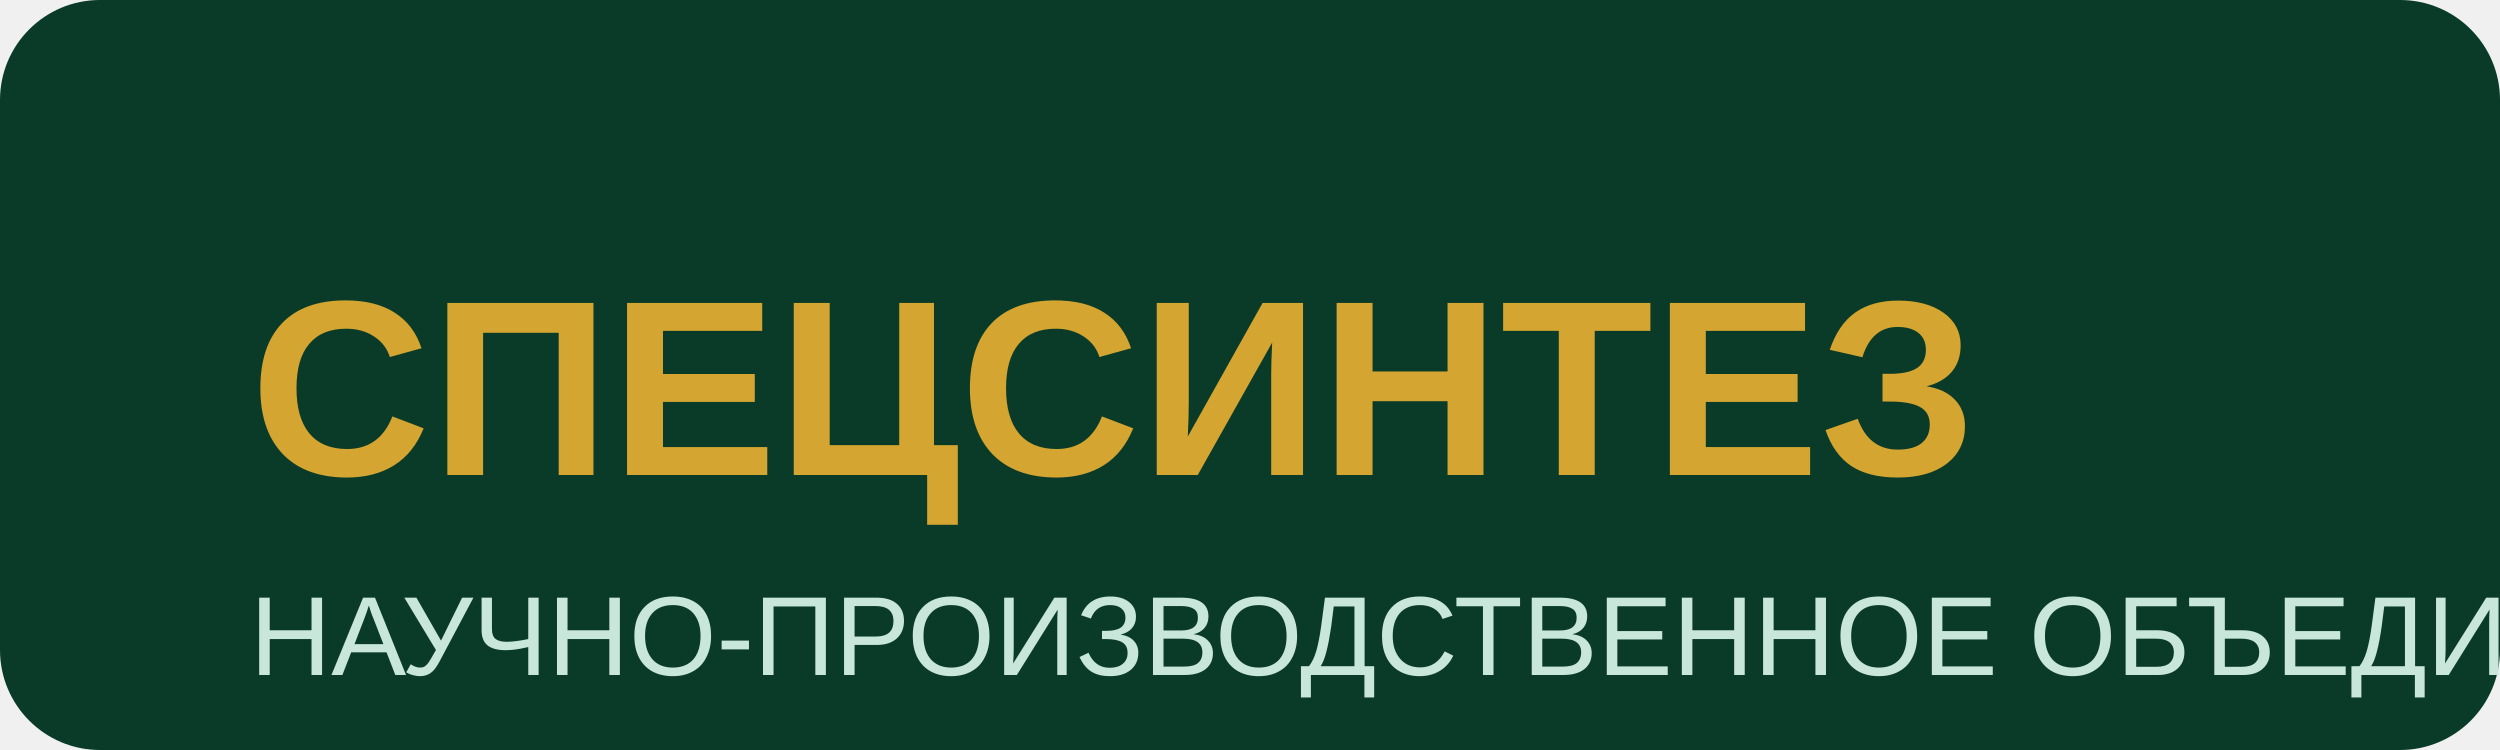
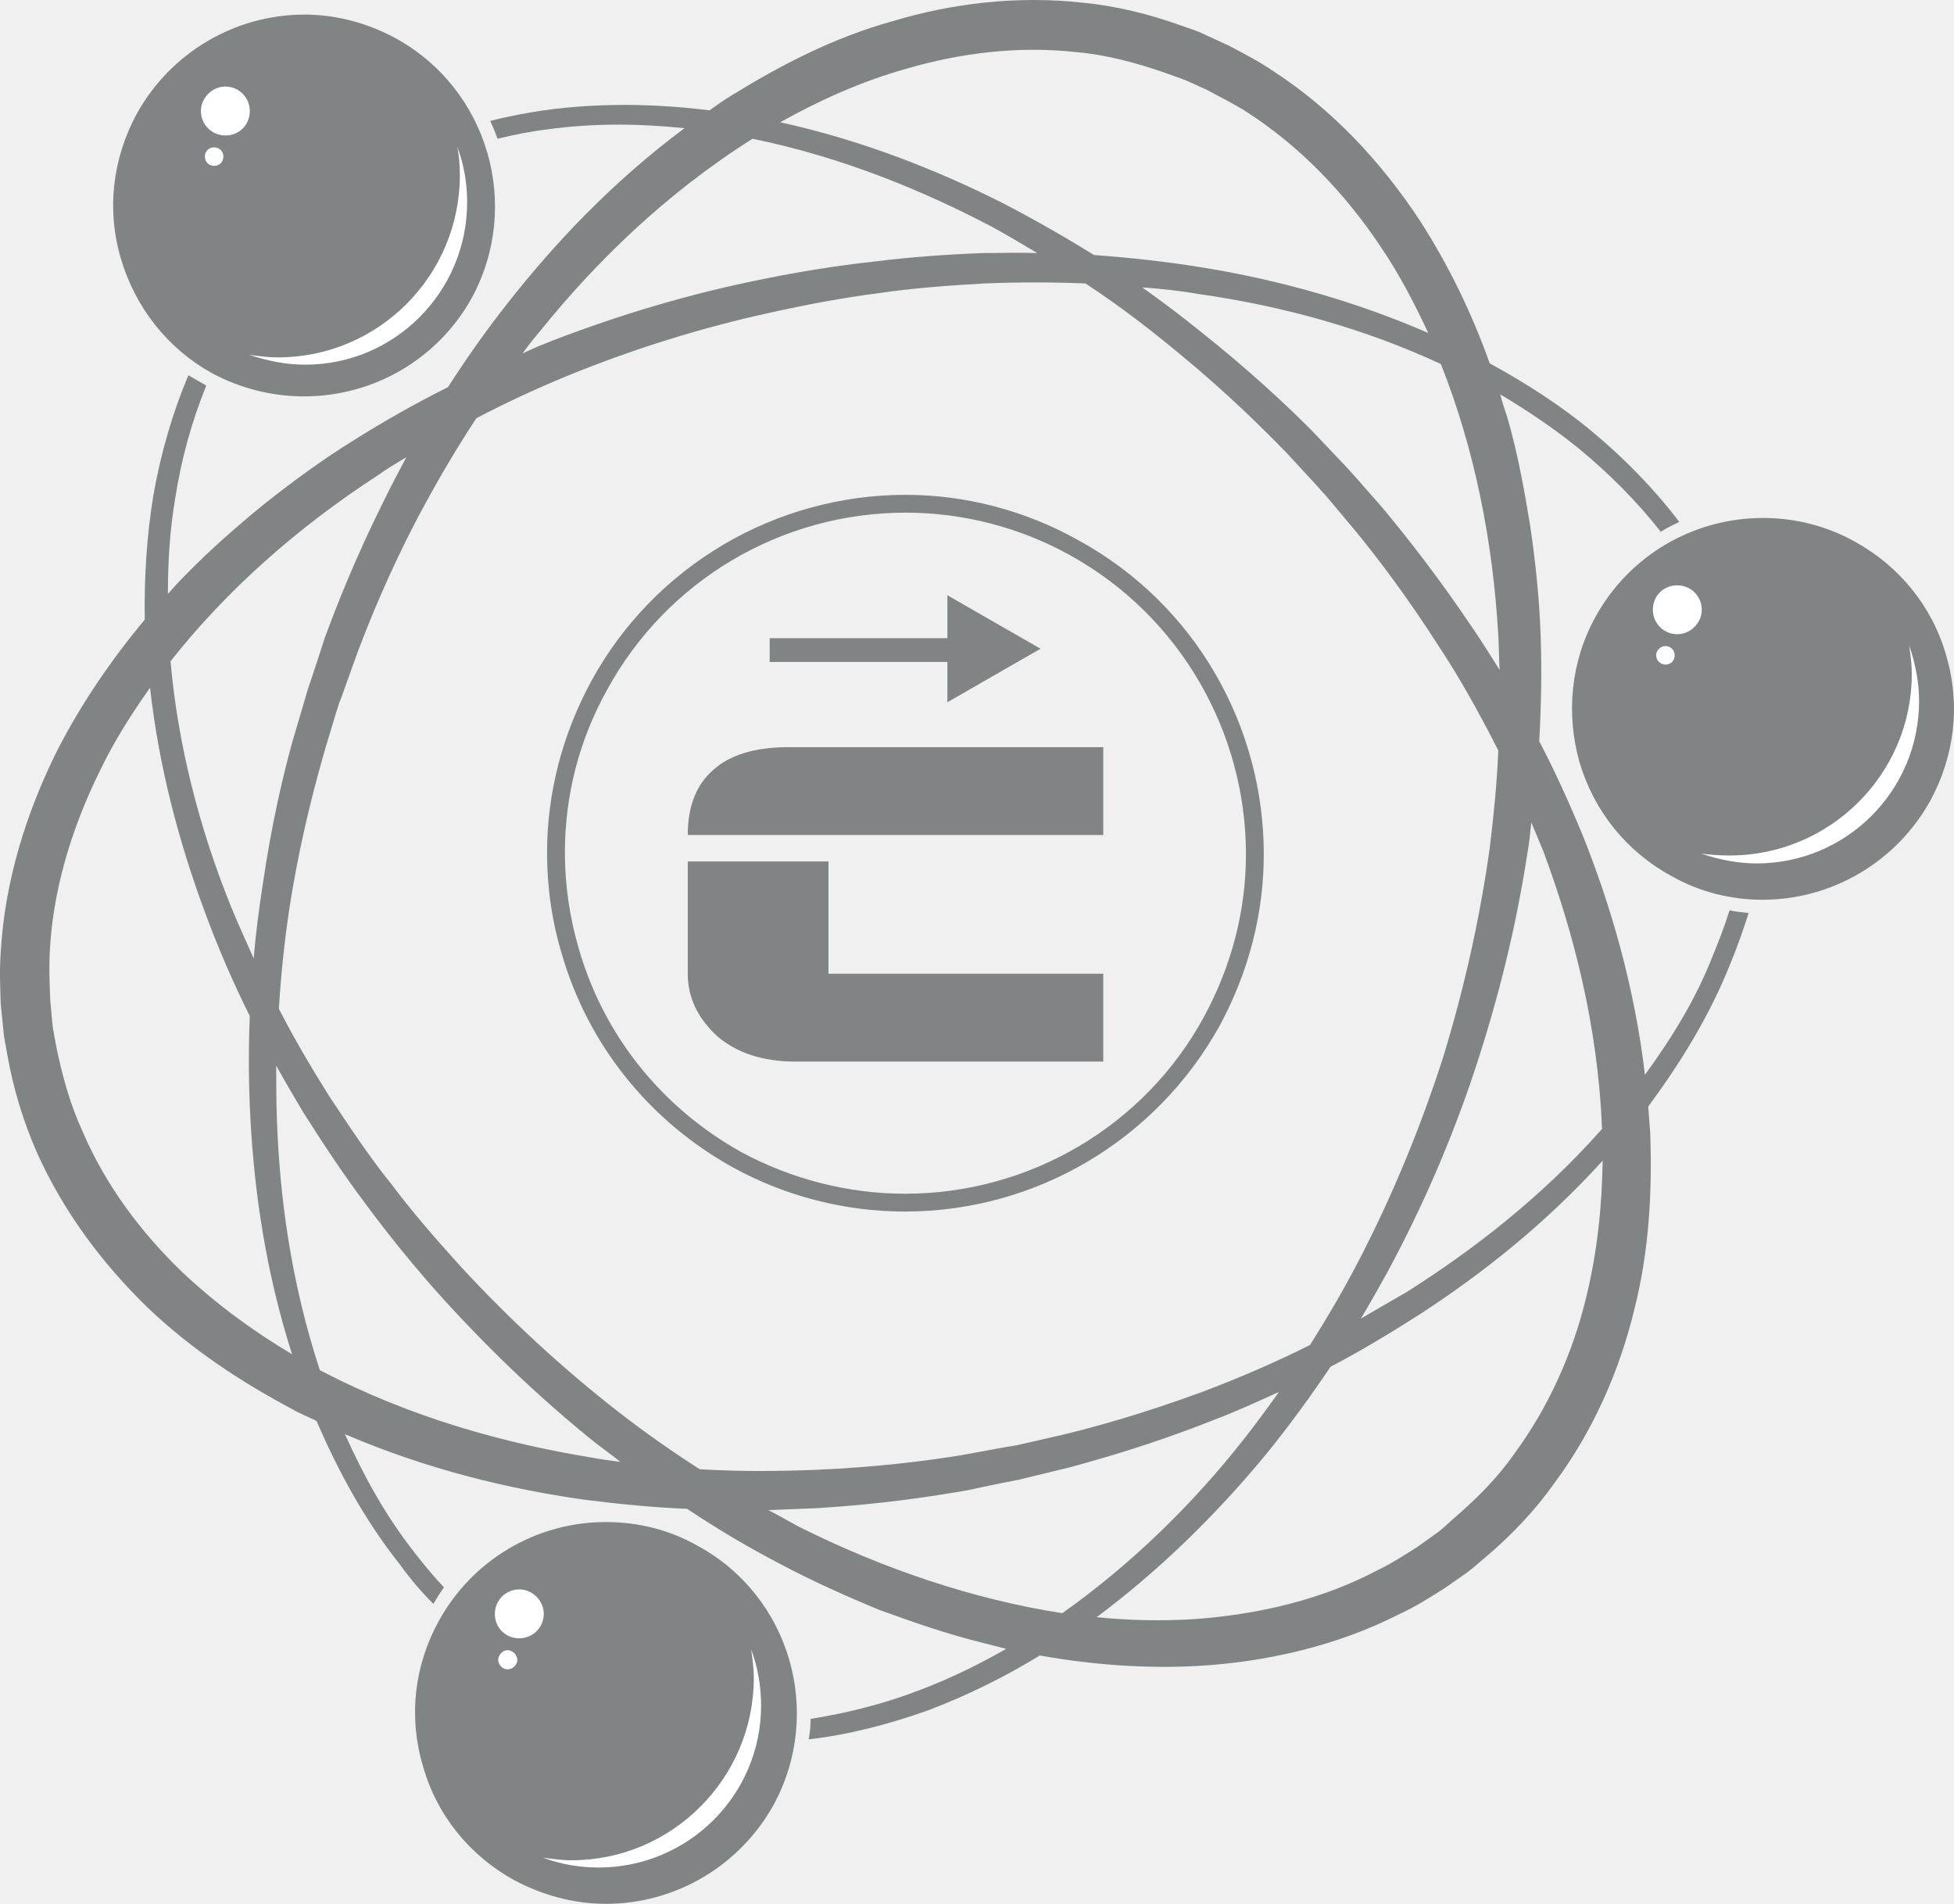
- <svg xmlns="http://www.w3.org/2000/svg" viewBox="0 0 200 60" fill="none">
-   <rect width="200" height="60" rx="8" fill="#0A3B28" />
-   <text x="20" y="38" font-family="Arial, sans-serif" font-weight="bold" font-size="20" fill="#D4A531">СПЕЦСИНТЕЗ</text>
-   <text x="20" y="54" font-family="Arial, sans-serif" font-size="9" fill="#C8E6D9">НАУЧНО-ПРОИЗВОДСТВЕННОЕ ОБЪЕДИНЕНИЕ</text>
+ <svg xmlns="http://www.w3.org/2000/svg" version="1.1" width="232.914pt" height="226.934pt" viewBox="0 0 232.914 226.934">
+   <defs>
+     <clipPath id="clip_1">
+       <path transform="matrix(2.777778,0,0,-2.777778,0,226.9341)" d="M0 81.696H83.849V0H0Z" />
+     </clipPath>
+   </defs>
+   <g id="layer_1" data-name="Layer 1">
+     <g clip-path="url(#clip_1)">
+       <path transform="matrix(2.777778,0,0,-2.777778,36.23222,47.24916)" d="M0 0C-1.361 0-2.721 .34-3.94 .992-5.839 2.041-7.228 3.798-7.852 5.896-8.476 7.994-8.22 10.205-7.172 12.132-5.726 14.74-2.976 16.384 .028 16.384 1.389 16.384 2.75 16.016 3.94 15.364 7.909 13.181 9.354 8.192 7.2 4.224 5.754 1.616 3.005 0 0 0" fill="#818485" />
+       <path transform="matrix(2.777778,0,0,-2.777778,107.8858,143.3908)" d="M0 0V.397C-2.438 .397-4.876 1.02-7.03 2.183-10.431 4.082-12.926 7.172-14.003 10.913-14.4 12.274-14.598 13.663-14.598 15.024-14.598 17.461-14.003 19.843-12.784 22.025-10.233 26.702-5.329 29.622 .028 29.622 2.466 29.622 4.904 28.998 7.058 27.808 11.877 25.143 14.627 20.126 14.627 14.967 14.627 12.586 14.031 10.205 12.813 7.965 10.261 3.288 5.329 .397 0 .397V0-.368C5.613-.368 10.772 2.693 13.493 7.597 14.769 9.95 15.392 12.472 15.392 14.967 15.392 20.409 12.501 25.682 7.398 28.46 5.159 29.707 2.608 30.387 .028 30.387-5.584 30.387-10.772 27.326-13.465 22.394-14.712 20.098-15.364 17.575-15.364 15.024-15.364 13.578-15.165 12.132-14.74 10.715-13.606 6.775-10.97 3.515-7.398 1.531-5.131 .283-2.58-.368 0-.368Z" fill="#818485" />
+       <path transform="matrix(2.777778,0,0,-2.777778,210.0906,107.2492)" d="M0 0C-1.361 0-2.721 .34-3.912 1.02-5.839 2.069-7.228 3.798-7.852 5.896-8.447 7.994-8.22 10.233-7.172 12.132-5.726 14.769-2.976 16.384 .028 16.384 1.389 16.384 2.75 16.044 3.969 15.364 5.868 14.315 7.285 12.586 7.88 10.488 8.504 8.391 8.249 6.18 7.2 4.252 5.754 1.644 3.005 0 0 0" fill="#818485" />
+       <path transform="matrix(2.777778,0,0,-2.777778,72.21666,226.9341)" d="M0 0C-1.361 0-2.721 .369-3.94 1.02-5.839 2.069-7.257 3.798-7.852 5.924-8.476 8.022-8.22 10.233-7.172 12.132-5.726 14.769-2.976 16.384 0 16.384 1.389 16.384 2.75 16.044 3.94 15.364 7.909 13.209 9.354 8.22 7.2 4.252 5.754 1.644 3.005 0 0 0" fill="#818485" />
+       <path transform="matrix(2.777778,0,0,-2.777778,180.4841,173.3122)" d="M0 0V0C-.709-1.02-1.644-1.956-2.608-2.778-2.863-3.005-3.118-3.26-3.373-3.43L-4.167-3.997C-4.706-4.337-5.272-4.706-5.868-4.989-8.22-6.236-10.942-6.888-13.748-7.087-15.137-7.172-16.526-7.143-17.915-7.002-15.25-5.017-12.813-2.636-10.658-.028-9.666 1.191-8.759 2.438-7.88 3.742-6.633 4.394-5.357 5.159-4.025 6.009-1.417 7.71 1.304 9.836 3.798 12.586 3.77 10.658 3.572 8.674 3.09 6.718 2.523 4.365 1.502 2.041 0 0M-30.699-3.118V-3.118C-31.124-2.891-31.55-2.636-32.003-2.409-31.266-2.381-30.557-2.353-29.906-2.324-27.128-2.154-24.945-1.814-23.471-1.559-22.025-1.247-21.26-1.105-21.26-1.105L-19.049-.567C-17.603-.17-15.506 .425-12.926 1.446-12.019 1.786-11.083 2.211-10.091 2.665-10.573 1.984-11.055 1.332-11.565 .68-13.805-2.183-16.469-4.762-19.389-6.831-23.216-6.236-27.071-4.932-30.699-3.118M-39.657-.142V-.142C-43.257 .454-47.31 1.531-51.25 3.6-52.498 7.398-52.98 11.083-53.093 14.4-53.121 15.165-53.121 15.931-53.121 16.668-52.753 15.987-52.356 15.335-51.959 14.655-51.109 13.323-50.258 12.019-49.294 10.743-48.359 9.468-47.339 8.22-46.318 7.058-44.192 4.677-41.896 2.466-39.43 .482-39.061 .198-38.693-.057-38.353-.34-38.778-.283-39.203-.227-39.657-.142M-61.427 13.833V13.833C-61.965 14.995-62.306 16.243-62.561 17.49-62.617 17.83-62.702 18.198-62.731 18.51L-62.816 19.446C-62.844 20.098-62.872 20.778-62.844 21.43-62.731 24.094-61.937 26.787-60.69 29.31-60.094 30.557-59.357 31.72-58.535 32.882-58.167 29.565-57.317 26.277-56.126 23.102-55.587 21.657-54.964 20.211-54.255 18.794-54.312 17.405-54.312 15.931-54.227 14.343-54.057 11.254-53.575 7.824-52.441 4.28-54.113 5.272-55.701 6.435-57.175 7.824-58.904 9.496-60.435 11.509-61.427 13.833M-48.784 41.981V41.981C-48.387 42.265-47.962 42.52-47.537 42.775-47.877 42.123-48.217 41.499-48.501 40.904-49.748 38.409-50.542 36.369-51.052 34.98-51.506 33.562-51.761 32.825-51.761 32.825L-52.413 30.614C-52.809 29.197-53.32 27.071-53.717 24.321-53.858 23.386-54 22.365-54.085 21.26-54.425 22.025-54.765 22.762-55.077 23.528-56.438 26.901-57.345 30.472-57.657 34.016-55.247 37.077-52.186 39.77-48.784 41.981M-41.726 48.274V48.274C-39.43 51.109-36.454 54.057-32.683 56.438-28.8 55.644-25.342 54.198-22.422 52.668-21.742 52.299-21.09 51.902-20.466 51.534-21.231 51.562-21.997 51.534-22.762 51.534-24.321 51.477-25.909 51.364-27.496 51.165-29.055 50.995-30.643 50.74-32.173 50.428-35.32 49.805-38.353 48.898-41.301 47.764-41.726 47.594-42.151 47.424-42.548 47.225-42.293 47.594-42.009 47.934-41.726 48.274M-26.079 59.443V59.443C-23.754 60.123-21.26 60.435-18.737 60.151-17.49 60.038-16.214 59.698-14.995 59.272-14.683 59.159-14.343 59.046-14.06 58.932L-13.181 58.535C-12.614 58.224-12.019 57.94-11.452 57.572-9.213 56.126-7.257 54.113-5.698 51.761-4.932 50.627-4.28 49.38-3.685 48.104-6.746 49.436-10.035 50.372-13.351 50.91-14.91 51.165-16.469 51.335-18.028 51.449-19.219 52.186-20.494 52.923-21.912 53.66-24.661 55.049-27.893 56.353-31.493 57.146-29.82 58.082-28.006 58.904-26.079 59.443M-.68 35.121V35.121C-.652 34.639-.652 34.129-.624 33.647-1.02 34.271-1.389 34.866-1.757 35.405-3.317 37.729-4.677 39.43-5.641 40.592-6.605 41.698-7.115 42.265-7.115 42.265L-7.143 42.293-8.702 43.937C-9.751 44.986-11.339 46.488-13.521 48.217-14.258 48.813-15.08 49.436-15.959 50.06-15.165 50.003-14.343 49.918-13.55 49.776-9.921 49.266-6.378 48.274-3.146 46.772-1.701 43.143-.907 39.146-.68 35.121M-34.951-.652V-.652C-36.142 .113-37.276 .907-38.409 1.786-40.819 3.657-43.115 5.783-45.184 8.022-46.261 9.213-47.254 10.346-48.189 11.594-49.153 12.784-50.003 14.088-50.854 15.364-51.619 16.583-52.356 17.83-53.008 19.106-52.894 20.948-52.696 22.62-52.441 24.123-51.987 26.787-51.42 28.857-51.024 30.246-50.627 31.578-50.4 32.315-50.372 32.343-50.343 32.4-50.088 33.137-49.606 34.469-49.096 35.802-48.302 37.786-47.055 40.167-46.346 41.499-45.524 42.945-44.532 44.447-43.285 45.099-42.009 45.695-40.706 46.233-37.871 47.395-34.894 48.331-31.89 48.983-30.359 49.323-28.857 49.606-27.326 49.805-25.795 50.032-24.236 50.145-22.706 50.23-21.26 50.287-19.814 50.287-18.397 50.23-16.838 49.209-15.506 48.161-14.343 47.197-12.246 45.468-10.743 43.965-9.751 42.945-8.787 41.896-8.277 41.357-8.249 41.301-8.192 41.272-7.71 40.677-6.803 39.6-5.896 38.495-4.592 36.794-3.146 34.526-2.324 33.279-1.502 31.805-.68 30.189-.737 28.8-.879 27.383-1.049 25.994-1.474 22.961-2.154 19.928-3.061 16.98-4.025 14.003-5.187 11.169-6.605 8.419-7.257 7.143-7.994 5.896-8.759 4.677-10.403 3.855-11.962 3.203-13.38 2.665-15.931 1.729-17.972 1.162-19.389 .822-20.75 .51-21.487 .34-21.543 .34-21.6 .34-22.365 .198-23.754-.057-25.172-.283-27.269-.567-29.991-.68-31.465-.737-33.137-.765-34.951-.652M1.247 25.88V25.88C2.523 22.45 3.6 18.397 3.77 13.946 1.134 10.97-1.843 8.702-4.62 6.945-5.301 6.548-5.953 6.18-6.576 5.811-6.18 6.463-5.811 7.143-5.443 7.795-3.94 10.573-2.665 13.521-1.672 16.526-.68 19.531 .085 22.62 .567 25.767 .652 26.192 .68 26.646 .737 27.099 .907 26.702 1.077 26.277 1.247 25.88M10.063 23.216C9.78 23.244 9.496 23.272 9.241 23.329 9.043 22.677 8.787 22.025 8.532 21.402 7.795 19.502 6.746 17.83 5.613 16.271 5.159 20.098 4.139 23.556 2.948 26.532 2.353 27.978 1.729 29.339 1.077 30.586 1.162 32.117 1.191 33.676 1.134 35.206 1.077 36.765 .907 38.353 .68 39.883 .425 41.443 .142 42.973-.283 44.447-.397 44.787-.51 45.128-.595 45.468 .595 44.759 1.729 43.994 2.778 43.143 4.082 42.066 5.272 40.876 6.293 39.572 6.548 39.742 6.803 39.855 7.087 39.997 6.009 41.414 4.762 42.69 3.373 43.852 2.013 44.986 .51 45.95-1.049 46.8-1.814 48.954-2.806 50.995-4.025 52.895-5.698 55.446-7.795 57.685-10.318 59.329-10.942 59.754-11.594 60.094-12.246 60.435L-13.294 60.917C-13.635 61.087-13.946 61.172-14.258 61.285-15.676 61.795-17.065 62.135-18.51 62.277-21.345 62.589-24.123 62.249-26.674 61.483-29.225 60.775-31.493 59.584-33.562 58.309-33.902 58.11-34.214 57.883-34.526 57.657-36.794 57.94-39.203 57.997-41.641 57.657-42.406 57.543-43.172 57.402-43.937 57.203-43.824 56.948-43.71 56.693-43.625 56.438-42.917 56.608-42.236 56.75-41.528 56.835-39.515 57.118-37.531 57.09-35.603 56.891-38.721 54.567-41.187 51.931-43.172 49.408-44.135 48.189-44.986 46.97-45.751 45.78-47.112 45.099-48.472 44.334-49.776 43.512-51.109 42.69-52.384 41.754-53.603 40.791-54.822 39.798-55.984 38.778-57.061 37.672-57.317 37.417-57.543 37.162-57.77 36.907-57.77 38.296-57.685 39.657-57.458 40.989-57.203 42.661-56.75 44.306-56.126 45.836L-56.154 45.865C-56.409 46.006-56.636 46.148-56.891 46.29-57.572 44.674-58.082 42.917-58.394 41.131-58.677 39.402-58.791 37.616-58.762 35.802-60.208 34.072-61.483 32.202-62.504 30.217-63.865 27.496-64.772 24.548-64.942 21.543-64.998 20.806-64.97 20.069-64.942 19.304L-64.828 18.17C-64.8 17.802-64.715 17.49-64.658 17.121-64.403 15.676-63.978 14.287-63.411 12.983-62.249 10.375-60.548 8.135-58.649 6.293-56.721 4.45-54.567 3.061-52.441 1.928-52.101 1.729-51.732 1.587-51.392 1.417-50.485-.68-49.351-2.806-47.82-4.734-47.395-5.329-46.913-5.896-46.375-6.435-46.233-6.18-46.091-5.953-45.921-5.726-46.375-5.244-46.772-4.762-47.169-4.252-48.444-2.636-49.38-.907-50.173 .85-46.602-.68-43.115-1.502-39.94-1.956-38.381-2.154-36.907-2.296-35.49-2.353-34.214-3.203-32.882-3.997-31.521-4.706-30.132-5.443-28.687-6.094-27.241-6.69-25.767-7.228-24.293-7.739-22.791-8.107-22.45-8.192-22.139-8.277-21.798-8.362-22.989-9.043-24.208-9.638-25.483-10.12-27.014-10.715-28.602-11.112-30.189-11.367-30.189-11.65-30.217-11.962-30.274-12.246-28.545-12.047-26.816-11.594-25.143-10.998-23.499-10.375-21.883-9.581-20.353-8.646-18.142-9.043-15.874-9.213-13.635-9.099-10.602-8.929-7.568-8.22-4.904-6.86-4.224-6.548-3.6-6.151-2.976-5.754L-2.041-5.102C-1.729-4.876-1.502-4.649-1.219-4.422-.085-3.458 .907-2.409 1.729-1.247 3.43 1.049 4.535 3.628 5.159 6.208 5.811 8.787 5.924 11.339 5.839 13.776 5.811 14.145 5.783 14.542 5.754 14.91 7.115 16.753 8.391 18.794 9.298 21.09 9.581 21.77 9.836 22.507 10.063 23.216" fill="#818485" />
+       <path transform="matrix(2.777778,0,0,-2.777778,112.9253,70.94999)" d="M0 0 3.997-2.296 0-4.592Z" fill="#818485" />
+       <path transform="matrix(2.777778,0,0,-2.777778,0,226.9341)" d="M41.078 53.291H33.028V54.311H41.078Z" fill="#818485" />
+       <path transform="matrix(2.777778,0,0,-2.777778,131.5078,99.53249)" d="M0 0H-17.83C-17.83 1.191-17.49 2.126-16.753 2.778-16.044 3.43-14.967 3.77-13.521 3.77H0Z" fill="#818485" />
+       <path transform="matrix(2.777778,0,0,-2.777778,81.98027,116.068)" d="M0 0C0-1.02 .425-1.899 1.247-2.665 2.098-3.402 3.232-3.77 4.62-3.77H17.83V0H6.038V4.819H0Z" fill="#818485" />
+       <path transform="matrix(2.777778,0,0,-2.777778,29.77556,13.23333)" d="M0 0C0-.595-.454-1.049-1.049-1.049-1.616-1.049-2.098-.595-2.098 0-2.098 .567-1.616 1.049-1.049 1.049-.454 1.049 0 .567 0 0" fill="#ffffff" />
+       <path transform="matrix(2.777778,0,0,-2.777778,26.62611,18.66637)" d="M0 0C0-.227-.17-.397-.397-.397-.624-.397-.794-.227-.794 0-.794 .227-.624 .397-.397 .397-.17 .397 0 .227 0 0" fill="#ffffff" />
+       <path transform="matrix(2.777778,0,0,-2.777778,54.5,17.48526)" d="M0 0C.085-.397 .113-.794 .113-1.219 .113-5.528-3.373-9.043-7.71-9.043-8.107-9.043-8.532-8.986-8.929-8.929-8.164-9.184-7.37-9.354-6.52-9.354-2.693-9.354 .425-6.236 .425-2.381 .425-1.559 .283-.737 0 0" fill="#ffffff" />
+       <path transform="matrix(2.777778,0,0,-2.777778,202.8464,72.68221)" d="M0 0C0-.567-.482-1.049-1.049-1.049-1.644-1.049-2.098-.567-2.098 0-2.098 .595-1.644 1.049-1.049 1.049-.482 1.049 0 .595 0 0" fill="#ffffff" />
+       <path transform="matrix(2.777778,0,0,-2.777778,199.6181,78.11527)" d="M0 0C0-.227-.17-.397-.397-.397-.595-.397-.794-.227-.794 0-.794 .227-.595 .397-.397 .397-.17 .397 0 .227 0 0" fill="#ffffff" />
+       <path transform="matrix(2.777778,0,0,-2.777778,227.5708,76.93416)" d="M0 0C.057-.397 .113-.794 .113-1.219 .113-5.528-3.402-9.014-7.71-9.014-8.135-9.014-8.532-8.986-8.929-8.929-8.192-9.184-7.37-9.354-6.548-9.354-2.693-9.354 .425-6.236 .425-2.381 .425-1.559 .255-.737 0 0" fill="#ffffff" />
+       <path transform="matrix(2.777778,0,0,-2.777778,64.815,192.3672)" d="M0 0C0-.595-.482-1.049-1.049-1.049-1.644-1.049-2.098-.595-2.098 0-2.098 .567-1.644 1.049-1.049 1.049-.482 1.049 0 .567 0 0" fill="#ffffff" />
+       <path transform="matrix(2.777778,0,0,-2.777778,61.66527,197.8789)" d="M0 0C0-.198-.198-.397-.425-.397-.624-.397-.822-.198-.822 0-.822 .227-.624 .425-.425 .425-.198 .425 0 .227 0 0" fill="#ffffff" />
+       <path transform="matrix(2.777778,0,0,-2.777778,89.53944,196.6192)" d="M0 0C.057-.397 .113-.794 .113-1.219 .113-5.528-3.402-9.043-7.71-9.043-8.135-9.043-8.532-8.986-8.929-8.929-8.192-9.213-7.37-9.354-6.548-9.354-2.693-9.354 .425-6.236 .425-2.409 .425-1.559 .283-.765 0 0" fill="#ffffff" />
+     </g>
+   </g>
</svg>
